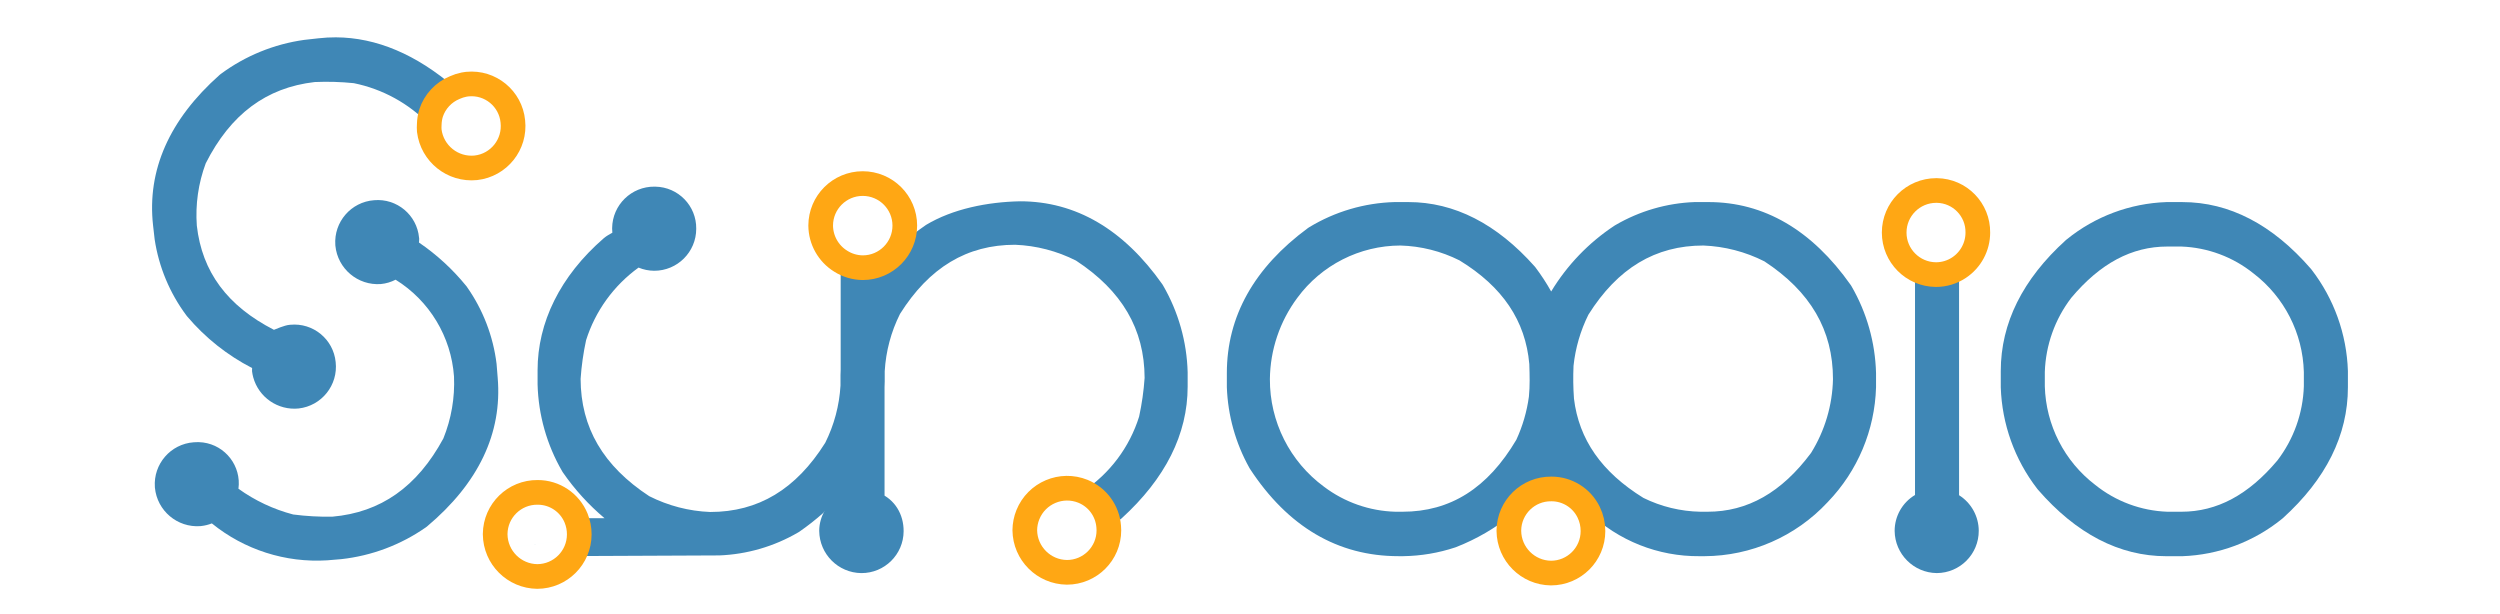
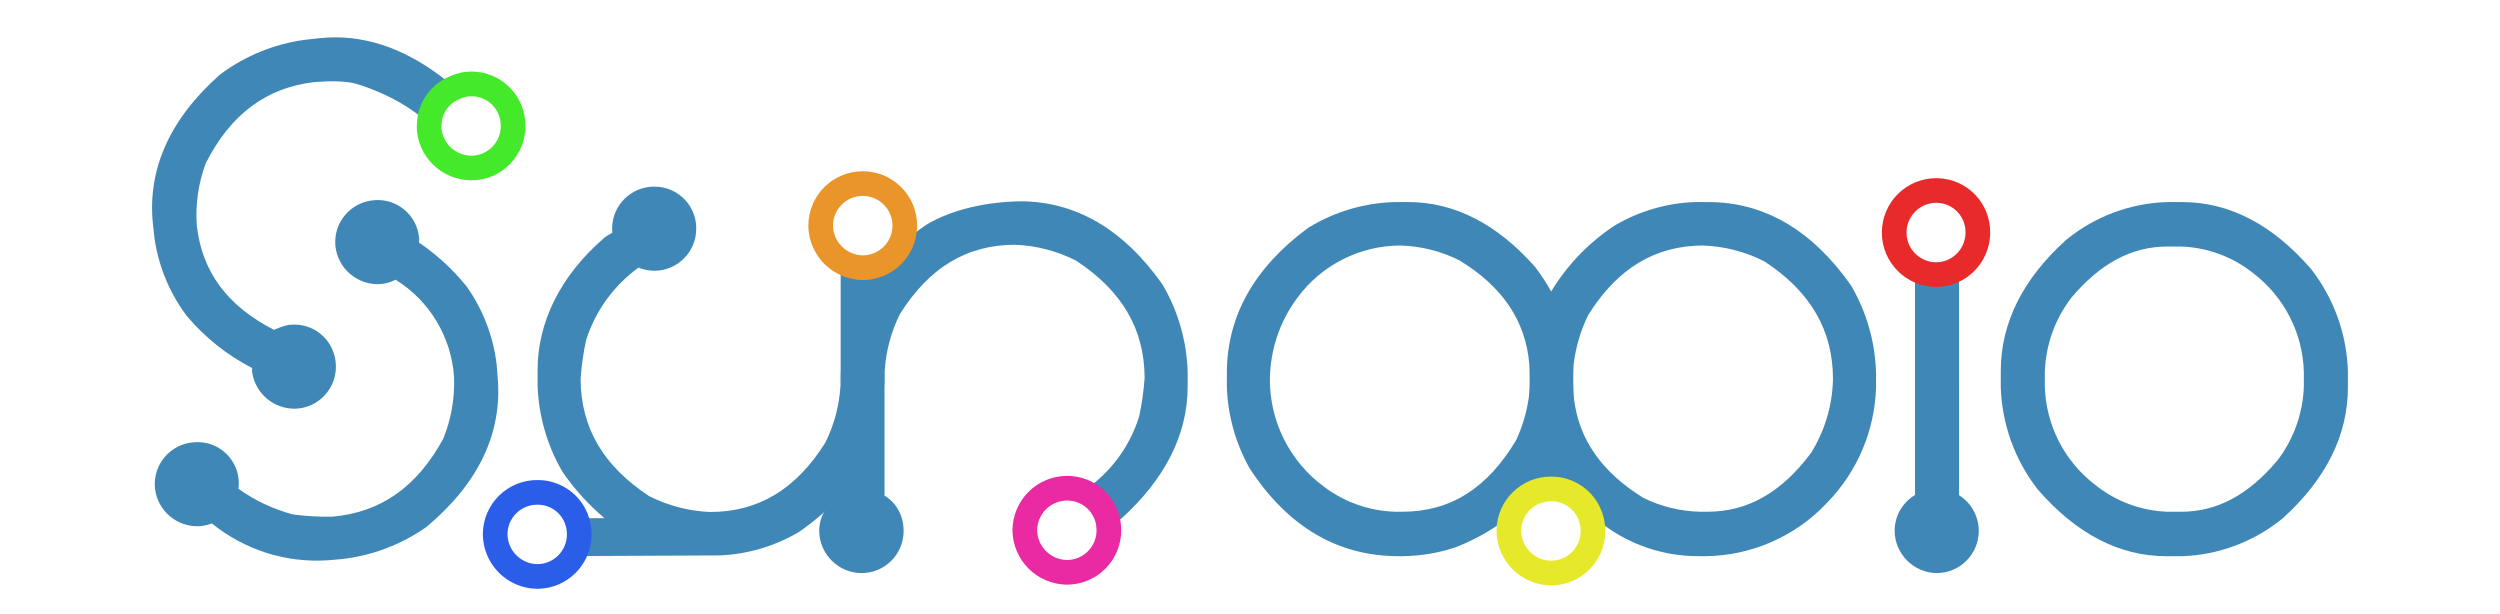
<svg xmlns="http://www.w3.org/2000/svg" xmlns:ns1="http://www.openswatchbook.org/uri/2009/osb" version="1.1" id="Layer_1" x="0px" y="0px" viewBox="0 0 141.904 34.842" style="enable-background:new 0 0 141.904 34.842;" xml:space="preserve">
  <defs id="defs47">
    <linearGradient id="linearGradient4569" ns1:paint="solid">
      <stop style="stop-color:#808080;stop-opacity:1;" offset="0" id="stop4567" />
    </linearGradient>
  </defs>
  <style type="text/css" id="style2">
	.st0{fill:none;}
	.st1{fill:#808080;}
	.st2{fill:#3C90CE;}
	.st3{fill:#EE6124;}
</style>
  <path style="fill:none" class="st0" d="m 118.925,27.521 c 1.165,0.937 2.602,1.472 4.096,1.526 h 0.795 c 2.023,0 3.808,-0.953 5.455,-2.914 0.926,-1.211 1.45,-2.682 1.499,-4.206 v -0.812 c -0.059,-2.201 -1.109,-4.257 -2.858,-5.595 -1.165,-0.937 -2.602,-1.472 -4.096,-1.526 h -0.795 c -2.023,0 -3.808,0.953 -5.455,2.914 -0.926,1.212 -1.45,2.682 -1.499,4.207 v 0.812 c 0.059,2.201 1.109,4.257 2.858,5.595 z" id="path6" />
  <path style="fill:none" class="st0" d="m 104.044,21.521 c 0,-2.781 -1.274,-4.968 -3.894,-6.687 -1.075,-0.544 -2.254,-0.85 -3.458,-0.898 -2.733,0 -4.869,1.284 -6.531,3.926 -0.451,0.909 -0.737,1.891 -0.844,2.901 0.012,0.194 0.025,0.388 0.025,0.583 v 1.28 c 0.28,2.324 1.577,4.175 3.942,5.636 1.008,0.497 2.114,0.765 3.238,0.785 h 0.398 c 2.28,0 4.204,-1.092 5.88,-3.337 0.783,-1.26 1.213,-2.706 1.245,-4.189 z" id="path8" />
  <path style="fill:none" class="st0" d="m 82.844,14.78 c -1.043,-0.523 -2.187,-0.811 -3.354,-0.844 -2.311,0.005 -4.483,1.107 -5.851,2.97 -0.995,1.334 -1.54,2.95 -1.557,4.615 -0.011,2.408 1.129,4.677 3.069,6.104 1.171,0.886 2.589,1.383 4.057,1.422 h 0.397 c 2.725,0 4.84,-1.336 6.466,-4.084 0.358,-0.776 0.598,-1.601 0.714,-2.448 V 21.346 c 0,-0.23 0.009,-0.457 0.023,-0.682 -0.214,-2.456 -1.514,-4.388 -3.963,-5.885 z" id="path10" />
-   <path d="m 37.156,10.594 c -1.316,-0.015 -2.395,1.038 -2.41,2.354 -1.11e-4,0.009 -4e-6,0.02 0,0.029 -5.4e-5,0.078 0.004,0.155 0.012,0.232 -0.194,0.116 -0.3,0.157 -0.49,0.316 -2.482,2.154 -3.754,4.786 -3.754,7.486 v 0.812 c 0.046,1.731 0.525,3.423 1.393,4.922 l 0.043,0.07 c 0.669,0.966 1.464,1.841 2.363,2.598 h -1.611 c 0.119,0.294 0.179,0.608 0.178,0.926 -0.001,0.431 -0.119,0.855 -0.342,1.225 l 8.131,-0.037 v 0 h 0.152 c 1.578,-0.06 3.116,-0.508 4.48,-1.303 l 0.068,-0.041 c 0.475,-0.328 0.929,-0.686 1.361,-1.068 0.023,-0.048 0.056,-0.087 0.082,-0.133 -0.19,0.339 -0.309,0.723 -0.312,1.139 -5e-5,0.005 1.5e-5,0.01 0,0.016 0.015,1.314 1.075,2.377 2.389,2.393 1.318,0.008 2.394,-1.055 2.402,-2.373 0.006,-0.968 -0.498,-1.81 -1.395,-2.182 0.137,0.12 0.22,0.118 0.312,0.168 V 21.967 c 0.003,-0.105 0.01,-0.21 0.01,-0.316 v -0.584 c 0.066,-1.13 0.36,-2.236 0.867,-3.248 1.662,-2.642 3.801,-3.926 6.533,-3.926 1.204,0.047 2.382,0.354 3.457,0.898 2.612,1.713 3.886,3.891 3.895,6.658 -0.05,0.74 -0.155,1.475 -0.312,2.199 -0.543,1.737 -1.666,3.235 -3.184,4.24 0.828,0.338 1.393,1.114 1.459,2.006 0.17,-0.108 0.37,-0.234 0.619,-0.387 l 0.109,-0.08 c 2.49,-2.267 3.752,-4.786 3.752,-7.486 v -0.812 c -0.046,-1.731 -0.525,-3.423 -1.393,-4.922 l -0.043,-0.07 c -2.204,-3.125 -4.921,-4.711 -8.076,-4.711 -1.85,0.037 -3.819,0.427 -5.344,1.344 -0.525,0.361 -1.025,0.759 -1.496,1.188 -0.618,1.146 -2.047,1.573 -3.193,0.955 -0.051,-0.028 -0.101,-0.057 -0.15,-0.088 v 6.162 c -0.003,0.105 -0.01,0.21 -0.01,0.316 v 0.584 c -0.066,1.13 -0.36,2.236 -0.867,3.248 -1.662,2.642 -3.798,3.926 -6.531,3.926 -1.204,-0.047 -2.384,-0.354 -3.459,-0.898 -2.612,-1.713 -3.886,-3.891 -3.895,-6.658 0.05,-0.74 0.155,-1.474 0.312,-2.199 0.525,-1.656 1.569,-3.099 2.977,-4.117 0.282,0.118 0.583,0.178 0.889,0.18 1.316,4.99e-4 2.384,-1.065 2.385,-2.381 v -0.002 c 0.019,-1.302 -1.022,-2.372 -2.324,-2.391 -0.013,-1.83e-4 -0.026,-2.9e-5 -0.039,0 z m 9.811,18.141 c -31.311,4.072 -15.656,2.036 0,0 z" id="path12" style="fill:#3f87b6;fill-opacity:1;stroke:#00bfff;stroke-width:0.05;stroke-miterlimit:4;stroke-dasharray:none;stroke-opacity:0" />
-   <path class="st1" d="m 105.052,16.18 c -2.204,-3.125 -4.921,-4.71 -8.076,-4.71 h -0.795 c -1.578,0.06 -3.117,0.508 -4.481,1.303 l -0.068,0.041 c -1.457,0.962 -2.681,2.237 -3.585,3.731 -0.266,-0.476 -0.565,-0.934 -0.893,-1.369 l -0.036,-0.044 C 84.963,12.702 82.549,11.47 79.945,11.47 h -0.795 c -1.708,0.049 -3.375,0.54 -4.836,1.427 l -0.071,0.046 c -3.056,2.249 -4.605,5.018 -4.605,8.229 v 0.812 c 0.058,1.599 0.493,3.161 1.271,4.559 l 0.037,0.064 c 2.155,3.293 4.992,4.962 8.431,4.962 h 0.284 c 1,-0.015 1.991,-0.182 2.94,-0.497 l 0.051,-0.018 c 1.15,-0.45 2.223,-1.074 3.183,-1.851 0.38,-0.887 1.256,-1.459 2.221,-1.45 0.901,-0.003 1.723,0.51 2.117,1.32 1.692,1.621 3.949,2.517 6.292,2.497 h 0.284 c 2.647,-0.012 5.172,-1.117 6.977,-3.052 l 0.029,-0.031 c 1.688,-1.752 2.662,-4.071 2.732,-6.503 V 21.172 c -0.046,-1.731 -0.524,-3.423 -1.391,-4.921 z m -18.269,6.335 c -0.115,0.847 -0.356,1.672 -0.714,2.448 -1.626,2.748 -3.742,4.084 -6.466,4.084 h -0.397 c -1.467,-0.04 -2.886,-0.537 -4.056,-1.422 -1.94,-1.427 -3.08,-3.696 -3.069,-6.104 0.017,-1.664 0.563,-3.28 1.557,-4.615 1.369,-1.862 3.54,-2.964 5.851,-2.97 1.166,0.032 2.311,0.321 3.354,0.844 2.449,1.496 3.749,3.428 3.963,5.885 0.02,0.658 0.039,1.215 -0.023,1.851 z m 10.136,6.532 h -0.398 c -1.124,-0.02 -2.23,-0.288 -3.238,-0.785 -2.366,-1.461 -3.662,-3.312 -3.942,-5.636 -0.046,-0.643 -0.052,-1.226 -0.025,-1.863 0.107,-1.009 0.393,-1.992 0.844,-2.901 1.662,-2.642 3.798,-3.926 6.531,-3.926 1.204,0.048 2.383,0.354 3.458,0.898 2.62,1.718 3.894,3.906 3.894,6.687 -0.032,1.483 -0.462,2.929 -1.245,4.189 -1.676,2.246 -3.6,3.337 -5.88,3.337 z" id="path14" style="fill:#3f87b6;fill-opacity:1;stroke:#00bfff;stroke-width:0;stroke-miterlimit:4;stroke-dasharray:none;stroke-opacity:0" />
-   <path style="fill:#3f87b6;fill-opacity:1;stroke:#00bfff;stroke-width:0;stroke-miterlimit:4;stroke-dasharray:none;stroke-opacity:0" d="m 111.199,15.191 c -0.751,0.502 -1.723,0.528 -2.5,0.068 v 12.838 c -0.718,0.428 -1.157,1.203 -1.156,2.039 0.015,1.314 1.077,2.377 2.391,2.393 1.322,-0.006 2.389,-1.082 2.383,-2.404 -0.004,-0.818 -0.425,-1.579 -1.117,-2.016 z" id="path16" />
-   <path class="st1" d="m 131.209,15.308 -0.042,-0.053 c -2.176,-2.511 -4.63,-3.784 -7.294,-3.784 h -0.908 c -2.062,0.073 -4.044,0.814 -5.648,2.113 l -0.053,0.043 c -2.454,2.219 -3.697,4.718 -3.697,7.43 v 0.928 c 0.067,2.085 0.788,4.097 2.062,5.749 l 0.042,0.053 c 2.176,2.511 4.63,3.784 7.294,3.784 h 0.908 c 2.062,-0.073 4.044,-0.814 5.648,-2.112 l 0.053,-0.043 c 2.454,-2.219 3.697,-4.719 3.697,-7.43 V 21.056 c -0.067,-2.085 -0.788,-4.097 -2.062,-5.749 z M 116.067,21.115 c 0.049,-1.524 0.573,-2.995 1.499,-4.207 1.647,-1.961 3.432,-2.914 5.455,-2.914 h 0.795 c 1.494,0.054 2.931,0.589 4.096,1.526 1.749,1.338 2.799,3.394 2.858,5.595 v 0.812 c -0.049,1.524 -0.573,2.995 -1.499,4.206 -1.647,1.961 -3.432,2.914 -5.455,2.914 h -0.795 c -1.494,-0.054 -2.931,-0.589 -4.096,-1.526 -1.749,-1.337 -2.799,-3.394 -2.858,-5.595 z" id="path18" style="fill:#3f87b6;fill-opacity:1;stroke:#00bfff;stroke-width:0;stroke-miterlimit:4;stroke-dasharray:none;stroke-opacity:0" />
-   <path class="st2" d="m 32.88,30.34 c 0.002,-0.318 -0.059,-0.632 -0.178,-0.927 -0.361,-0.888 -1.226,-1.468 -2.185,-1.465 -1.316,-0.015 -2.395,1.039 -2.41,2.355 -1.09e-4,0.009 -1.62e-4,0.019 -1.6e-4,0.028 0.015,1.314 1.076,2.376 2.39,2.391 1.314,-0.004 2.379,-1.069 2.383,-2.383 z" id="path20" style="opacity:1;vector-effect:none;fill:none;fill-opacity:1;stroke:#ffa714;stroke-width:1.4;stroke-linecap:butt;stroke-linejoin:round;stroke-miterlimit:4;stroke-dasharray:none;stroke-dashoffset:0;stroke-opacity:1;font-variant-east_asian:normal" />
-   <path class="st2" d="m 88.056,27.754 c -1.315,-0.017 -2.394,1.036 -2.41,2.35 -1.37e-4,0.011 -1.98e-4,0.022 -1.83e-4,0.033 0.015,1.314 1.076,2.376 2.39,2.391 1.316,5.15e-4 2.383,-1.066 2.384,-2.382 0,-3.62e-4 0,-7.28e-4 0,-0.001 0.002,-0.371 -0.082,-0.738 -0.245,-1.072 -0.394,-0.81 -1.217,-1.323 -2.118,-1.32 z" id="path22" style="opacity:1;vector-effect:none;fill:none;fill-opacity:1;stroke:#ffa714;stroke-width:1.4;stroke-linecap:butt;stroke-linejoin:round;stroke-miterlimit:4;stroke-dasharray:none;stroke-dashoffset:0;stroke-opacity:1;font-variant-east_asian:normal" />
-   <path class="st3" d="m 109.882,15.587 c 0.469,0.002 0.927,-0.136 1.317,-0.396 0.665,-0.443 1.065,-1.188 1.066,-1.987 0.018,-1.302 -1.022,-2.373 -2.324,-2.391 -0.013,-1.84e-4 -0.026,-2.61e-4 -0.039,-2.34e-4 -1.318,0.002 -2.386,1.071 -2.385,2.39 0.001,1.308 1.056,2.372 2.364,2.384 z" id="path24" style="opacity:1;vector-effect:none;fill:none;fill-opacity:1;stroke:#ffa714;stroke-width:1.4;stroke-linecap:butt;stroke-linejoin:round;stroke-miterlimit:4;stroke-dasharray:none;stroke-dashoffset:0;stroke-opacity:1;font-variant-east_asian:normal" />
-   <path class="st2" d="m 61.474,27.888 c -1.23,-0.498 -2.631,0.095 -3.129,1.325 -0.114,0.28 -0.173,0.579 -0.176,0.882 0.015,1.314 1.076,2.376 2.39,2.391 1.316,5.04e-4 2.383,-1.066 2.383,-2.382 0,-3.6e-4 0,-7.22e-4 0,-0.001 2.22e-4,-0.071 -0.004,-0.14 -0.01,-0.209 -0.066,-0.891 -0.631,-1.669 -1.459,-2.006 z" id="path26" style="opacity:1;vector-effect:none;fill:none;fill-opacity:1;stroke:#ffa714;stroke-width:1.4;stroke-linecap:butt;stroke-linejoin:round;stroke-miterlimit:4;stroke-dasharray:none;stroke-dashoffset:0;stroke-opacity:1;font-variant-east_asian:normal" />
-   <path class="st3" d="m 48.973,15.195 c 1.318,-0.001 2.386,-1.071 2.385,-2.39 -0.001,-1.318 -1.071,-2.386 -2.39,-2.385 -1.316,0.001 -2.382,1.067 -2.385,2.383 0.007,0.824 0.435,1.587 1.135,2.021 0.375,0.239 0.81,0.367 1.255,0.371 z" id="path32" style="opacity:1;vector-effect:none;fill:none;fill-opacity:1;stroke:#ffa714;stroke-width:1.4;stroke-linecap:butt;stroke-linejoin:round;stroke-miterlimit:4;stroke-dasharray:none;stroke-dashoffset:0;stroke-opacity:1;font-variant-east_asian:normal" />
-   <path class="st1" d="M 28.186,20.65 C 27.993,19.083 27.418,17.587 26.511,16.295 l -0.047,-0.064 c -0.771,-0.947 -1.674,-1.777 -2.683,-2.465 7.63e-4,-0.074 0.019,-0.143 0.013,-0.218 -0.002,-0.02 -0.006,-0.039 -0.008,-0.058 -0.121,-1.288 -1.259,-2.238 -2.548,-2.126 -1.312,0.095 -2.299,1.237 -2.204,2.549 6.77e-4,0.009 0.001,0.019 0.002,0.028 0.125,1.308 1.272,2.277 2.582,2.182 0.292,-0.028 0.576,-0.112 0.837,-0.247 1.921,1.193 3.154,3.235 3.315,5.491 0.054,1.203 -0.152,2.404 -0.604,3.521 -1.487,2.746 -3.551,4.199 -6.308,4.44 -0.742,0.012 -1.483,-0.03 -2.218,-0.125 -1.116,-0.293 -2.168,-0.788 -3.105,-1.461 0.17,-1.281 -0.73,-2.457 -2.011,-2.627 -0.175,-0.023 -0.353,-0.027 -0.529,-0.01 -1.312,0.095 -2.299,1.237 -2.204,2.549 6.79e-4,0.009 0.001,0.019 0.002,0.028 0.125,1.308 1.272,2.277 2.582,2.182 0.017,-0.001 0.033,-0.005 0.049,-0.006 0.206,-0.023 0.408,-0.073 0.601,-0.149 1.842,1.496 4.179,2.244 6.547,2.096 l 0.809,-0.068 c 1.721,-0.191 3.367,-0.811 4.787,-1.801 l 0.067,-0.05 c 2.929,-2.459 4.28,-5.299 4.015,-8.443 z" id="path36" style="fill:#3f87b6;fill-opacity:1;stroke:#00bfff;stroke-width:0;stroke-miterlimit:4;stroke-dasharray:none;stroke-opacity:0" />
-   <path style="fill:#3f87b6;fill-opacity:1;stroke:#ffd65e;stroke-width:0;stroke-miterlimit:4;stroke-dasharray:none;stroke-opacity:0" d="m 19.064,2.119 c -0.329,-0.002 -0.658,0.018 -0.988,0.055 l -0.807,0.09 c -1.715,0.239 -3.344,0.904 -4.736,1.934 l -0.064,0.051 C 9.609,6.787 8.337,9.666 8.689,12.801 l 0.09,0.789 c 0.236,1.561 0.853,3.04 1.795,4.307 l 0.049,0.062 c 1.024,1.21 2.277,2.207 3.688,2.932 0.002,0.063 -0.011,0.122 -0.004,0.186 0.014,0.114 0.036,0.227 0.066,0.338 0.312,1.139 1.401,1.888 2.576,1.771 1.308,-0.147 2.25,-1.327 2.104,-2.635 -0.127,-1.296 -1.282,-2.244 -2.578,-2.117 -0.013,0.001 -0.024,0.002 -0.037,0.004 -0.274,0.016 -0.843,0.267 -0.889,0.283 -2.64,-1.352 -4.081,-3.286 -4.377,-5.914 -0.087,-1.201 0.085,-2.408 0.506,-3.537 1.41,-2.787 3.435,-4.296 6.184,-4.613 0.741,-0.033 1.483,-0.011 2.221,0.064 1.633,0.332 3.126,1.152 4.283,2.352 0.004,-0.22 0.036,-0.44 0.1,-0.65 C 24.681,5.763 25.175,5.233 25.816,4.971 23.633,3.09 21.367,2.13 19.064,2.119 Z" id="path38" />
-   <path class="st3" d="m 26.495,4.778 c -0.055,0.006 -0.108,0.016 -0.162,0.026 -0.178,0.036 -0.351,0.091 -0.516,0.166 -0.642,0.263 -1.136,0.794 -1.351,1.453 -0.063,0.211 -0.097,0.429 -0.101,0.649 -0.008,0.114 -0.008,0.229 0.001,0.344 0.161,1.304 1.335,2.241 2.642,2.109 1.308,-0.146 2.249,-1.325 2.102,-2.633 -4.2e-5,-3.719e-4 -8.4e-5,-7.439e-4 -1.26e-4,-0.001 C 28.984,5.595 27.83,4.647 26.534,4.774 c -0.013,0.001 -0.026,0.003 -0.038,0.004 z" id="path42" style="fill:none;fill-opacity:1;stroke:#ffa714;stroke-width:1.4;stroke-miterlimit:4;stroke-dasharray:none;stroke-opacity:1;stroke-linejoin:round" />
+   <path d="m 37.156,10.594 c -1.316,-0.015 -2.395,1.038 -2.41,2.354 -1.11e-4,0.009 -4e-6,0.02 0,0.029 -5.4e-5,0.078 0.004,0.155 0.012,0.232 -0.194,0.116 -0.3,0.157 -0.49,0.316 -2.482,2.154 -3.754,4.786 -3.754,7.486 v 0.812 c 0.046,1.731 0.525,3.423 1.393,4.922 l 0.043,0.07 c 0.669,0.966 1.464,1.841 2.363,2.598 h -1.611 c 0.119,0.294 0.179,0.608 0.178,0.926 -0.001,0.431 -0.119,0.855 -0.342,1.225 l 8.131,-0.037 v 0 h 0.152 c 1.578,-0.06 3.116,-0.508 4.48,-1.303 l 0.068,-0.041 c 0.475,-0.328 0.929,-0.686 1.361,-1.068 0.023,-0.048 0.056,-0.087 0.082,-0.133 -0.19,0.339 -0.309,0.723 -0.312,1.139 -5e-5,0.005 1.5e-5,0.01 0,0.016 0.015,1.314 1.075,2.377 2.389,2.393 1.318,0.008 2.394,-1.055 2.402,-2.373 0.006,-0.968 -0.498,-1.81 -1.395,-2.182 0.137,0.12 0.22,0.118 0.312,0.168 V 21.967 c 0.003,-0.105 0.01,-0.21 0.01,-0.316 v -0.584 c 0.066,-1.13 0.36,-2.236 0.867,-3.248 1.662,-2.642 3.801,-3.926 6.533,-3.926 1.204,0.047 2.382,0.354 3.457,0.898 2.612,1.713 3.886,3.891 3.895,6.658 -0.05,0.74 -0.155,1.475 -0.312,2.199 -0.543,1.737 -1.666,3.235 -3.184,4.24 0.828,0.338 1.393,1.114 1.459,2.006 0.17,-0.108 0.37,-0.234 0.619,-0.387 l 0.109,-0.08 c 2.49,-2.267 3.752,-4.786 3.752,-7.486 v -0.812 c -0.046,-1.731 -0.525,-3.423 -1.393,-4.922 l -0.043,-0.07 c -2.204,-3.125 -4.921,-4.711 -8.076,-4.711 -1.85,0.037 -3.819,0.427 -5.344,1.344 -0.525,0.361 -1.025,0.759 -1.496,1.188 -0.618,1.146 -2.047,1.573 -3.193,0.955 -0.051,-0.028 -0.101,-0.057 -0.15,-0.088 v 6.162 c -0.003,0.105 -0.01,0.21 -0.01,0.316 v 0.584 c -0.066,1.13 -0.36,2.236 -0.867,3.248 -1.662,2.642 -3.798,3.926 -6.531,3.926 -1.204,-0.047 -2.384,-0.354 -3.459,-0.898 -2.612,-1.713 -3.886,-3.891 -3.895,-6.658 0.05,-0.74 0.155,-1.474 0.312,-2.199 0.525,-1.656 1.569,-3.099 2.977,-4.117 0.282,0.118 0.583,0.178 0.889,0.18 1.316,4.99e-4 2.384,-1.065 2.385,-2.381 v -0.002 c 0.019,-1.302 -1.022,-2.372 -2.324,-2.391 -0.013,-1.83e-4 -0.026,-2.9e-5 -0.039,0 z m 9.811,18.141 c -31.311,4.072 -15.656,2.036 0,0 z" id="path12" style="fill:#3f87b6;fill-opacity:1;stroke:#22a1bd;stroke-width:0.05;stroke-miterlimit:4;stroke-dasharray:none;stroke-opacity:0" />
+   <path class="st1" d="m 105.052,16.18 c -2.204,-3.125 -4.921,-4.71 -8.076,-4.71 h -0.795 c -1.578,0.06 -3.117,0.508 -4.481,1.303 l -0.068,0.041 c -1.457,0.962 -2.681,2.237 -3.585,3.731 -0.266,-0.476 -0.565,-0.934 -0.893,-1.369 l -0.036,-0.044 C 84.963,12.702 82.549,11.47 79.945,11.47 h -0.795 c -1.708,0.049 -3.375,0.54 -4.836,1.427 l -0.071,0.046 c -3.056,2.249 -4.605,5.018 -4.605,8.229 v 0.812 c 0.058,1.599 0.493,3.161 1.271,4.559 l 0.037,0.064 c 2.155,3.293 4.992,4.962 8.431,4.962 h 0.284 c 1,-0.015 1.991,-0.182 2.94,-0.497 l 0.051,-0.018 c 1.15,-0.45 2.223,-1.074 3.183,-1.851 0.38,-0.887 1.256,-1.459 2.221,-1.45 0.901,-0.003 1.723,0.51 2.117,1.32 1.692,1.621 3.949,2.517 6.292,2.497 h 0.284 c 2.647,-0.012 5.172,-1.117 6.977,-3.052 l 0.029,-0.031 c 1.688,-1.752 2.662,-4.071 2.732,-6.503 V 21.172 c -0.046,-1.731 -0.524,-3.423 -1.391,-4.921 z m -18.269,6.335 c -0.115,0.847 -0.356,1.672 -0.714,2.448 -1.626,2.748 -3.742,4.084 -6.466,4.084 h -0.397 c -1.467,-0.04 -2.886,-0.537 -4.056,-1.422 -1.94,-1.427 -3.08,-3.696 -3.069,-6.104 0.017,-1.664 0.563,-3.28 1.557,-4.615 1.369,-1.862 3.54,-2.964 5.851,-2.97 1.166,0.032 2.311,0.321 3.354,0.844 2.449,1.496 3.749,3.428 3.963,5.885 0.02,0.658 0.039,1.215 -0.023,1.851 z m 10.136,6.532 h -0.398 c -1.124,-0.02 -2.23,-0.288 -3.238,-0.785 -2.366,-1.461 -3.662,-3.312 -3.942,-5.636 -0.046,-0.643 -0.052,-1.226 -0.025,-1.863 0.107,-1.009 0.393,-1.992 0.844,-2.901 1.662,-2.642 3.798,-3.926 6.531,-3.926 1.204,0.048 2.383,0.354 3.458,0.898 2.62,1.718 3.894,3.906 3.894,6.687 -0.032,1.483 -0.462,2.929 -1.245,4.189 -1.676,2.246 -3.6,3.337 -5.88,3.337 z" id="path14" style="fill:#3f87b6;fill-opacity:1;stroke:#22a1bd;stroke-width:0;stroke-miterlimit:4;stroke-dasharray:none;stroke-opacity:0" />
+   <path style="fill:#3f87b6;fill-opacity:1;stroke:#22a1bd;stroke-width:0;stroke-miterlimit:4;stroke-dasharray:none;stroke-opacity:0" d="m 111.199,15.191 c -0.751,0.502 -1.723,0.528 -2.5,0.068 v 12.838 c -0.718,0.428 -1.157,1.203 -1.156,2.039 0.015,1.314 1.077,2.377 2.391,2.393 1.322,-0.006 2.389,-1.082 2.383,-2.404 -0.004,-0.818 -0.425,-1.579 -1.117,-2.016 z" id="path16" />
+   <path class="st1" d="m 131.209,15.308 -0.042,-0.053 c -2.176,-2.511 -4.63,-3.784 -7.294,-3.784 h -0.908 c -2.062,0.073 -4.044,0.814 -5.648,2.113 l -0.053,0.043 c -2.454,2.219 -3.697,4.718 -3.697,7.43 v 0.928 c 0.067,2.085 0.788,4.097 2.062,5.749 l 0.042,0.053 c 2.176,2.511 4.63,3.784 7.294,3.784 h 0.908 c 2.062,-0.073 4.044,-0.814 5.648,-2.112 l 0.053,-0.043 c 2.454,-2.219 3.697,-4.719 3.697,-7.43 V 21.056 c -0.067,-2.085 -0.788,-4.097 -2.062,-5.749 z M 116.067,21.115 c 0.049,-1.524 0.573,-2.995 1.499,-4.207 1.647,-1.961 3.432,-2.914 5.455,-2.914 h 0.795 c 1.494,0.054 2.931,0.589 4.096,1.526 1.749,1.338 2.799,3.394 2.858,5.595 v 0.812 c -0.049,1.524 -0.573,2.995 -1.499,4.206 -1.647,1.961 -3.432,2.914 -5.455,2.914 h -0.795 c -1.494,-0.054 -2.931,-0.589 -4.096,-1.526 -1.749,-1.337 -2.799,-3.394 -2.858,-5.595 z" id="path18" style="fill:#3f87b6;fill-opacity:1;stroke:#22a1bd;stroke-width:0;stroke-miterlimit:4;stroke-dasharray:none;stroke-opacity:0" />
+   <path class="st2" d="m 32.88,30.34 c 0.002,-0.318 -0.059,-0.632 -0.178,-0.927 -0.361,-0.888 -1.226,-1.468 -2.185,-1.465 -1.316,-0.015 -2.395,1.039 -2.41,2.355 -1.09e-4,0.009 -1.62e-4,0.019 -1.6e-4,0.028 0.015,1.314 1.076,2.376 2.39,2.391 1.314,-0.004 2.379,-1.069 2.383,-2.383 z" id="path20" style="opacity:1;vector-effect:none;fill:none;fill-opacity:1;stroke:#2a5ee9;stroke-width:1.4;stroke-linecap:butt;stroke-linejoin:round;stroke-miterlimit:4;stroke-dasharray:none;stroke-dashoffset:0;stroke-opacity:1;font-variant-east_asian:normal" />
+   <path class="st2" d="m 88.056,27.754 c -1.315,-0.017 -2.394,1.036 -2.41,2.35 -1.37e-4,0.011 -1.98e-4,0.022 -1.83e-4,0.033 0.015,1.314 1.076,2.376 2.39,2.391 1.316,5.15e-4 2.383,-1.066 2.384,-2.382 0,-3.62e-4 0,-7.28e-4 0,-0.001 0.002,-0.371 -0.082,-0.738 -0.245,-1.072 -0.394,-0.81 -1.217,-1.323 -2.118,-1.32 z" id="path22" style="opacity:1;vector-effect:none;fill:none;fill-opacity:1;stroke:#e6e92a;stroke-width:1.4;stroke-linecap:butt;stroke-linejoin:round;stroke-miterlimit:4;stroke-dasharray:none;stroke-dashoffset:0;stroke-opacity:1;font-variant-east_asian:normal" />
+   <path class="st3" d="m 109.882,15.587 c 0.469,0.002 0.927,-0.136 1.317,-0.396 0.665,-0.443 1.065,-1.188 1.066,-1.987 0.018,-1.302 -1.022,-2.373 -2.324,-2.391 -0.013,-1.84e-4 -0.026,-2.61e-4 -0.039,-2.34e-4 -1.318,0.002 -2.386,1.071 -2.385,2.39 0.001,1.308 1.056,2.372 2.364,2.384 z" id="path24" style="opacity:1;vector-effect:none;fill:none;fill-opacity:1;stroke:#e92a2a;stroke-width:1.4;stroke-linecap:butt;stroke-linejoin:round;stroke-miterlimit:4;stroke-dasharray:none;stroke-dashoffset:0;stroke-opacity:1;font-variant-east_asian:normal" />
+   <path class="st2" d="m 61.474,27.888 c -1.23,-0.498 -2.631,0.095 -3.129,1.325 -0.114,0.28 -0.173,0.579 -0.176,0.882 0.015,1.314 1.076,2.376 2.39,2.391 1.316,5.04e-4 2.383,-1.066 2.383,-2.382 0,-3.6e-4 0,-7.22e-4 0,-0.001 2.22e-4,-0.071 -0.004,-0.14 -0.01,-0.209 -0.066,-0.891 -0.631,-1.669 -1.459,-2.006 z" id="path26" style="opacity:1;vector-effect:none;fill:none;fill-opacity:1;stroke:#e92aa2;stroke-width:1.4;stroke-linecap:butt;stroke-linejoin:round;stroke-miterlimit:4;stroke-dasharray:none;stroke-dashoffset:0;stroke-opacity:1;font-variant-east_asian:normal" />
+   <path class="st3" d="m 48.973,15.195 c 1.318,-0.001 2.386,-1.071 2.385,-2.39 -0.001,-1.318 -1.071,-2.386 -2.39,-2.385 -1.316,0.001 -2.382,1.067 -2.385,2.383 0.007,0.824 0.435,1.587 1.135,2.021 0.375,0.239 0.81,0.367 1.255,0.371 z" id="path32" style="opacity:1;vector-effect:none;fill:none;fill-opacity:1;stroke:#e9952a;stroke-width:1.4;stroke-linecap:butt;stroke-linejoin:round;stroke-miterlimit:4;stroke-dasharray:none;stroke-dashoffset:0;stroke-opacity:1;font-variant-east_asian:normal" />
+   <path class="st1" d="M 28.186,20.65 C 27.993,19.083 27.418,17.587 26.511,16.295 l -0.047,-0.064 c -0.771,-0.947 -1.674,-1.777 -2.683,-2.465 7.63e-4,-0.074 0.019,-0.143 0.013,-0.218 -0.002,-0.02 -0.006,-0.039 -0.008,-0.058 -0.121,-1.288 -1.259,-2.238 -2.548,-2.126 -1.312,0.095 -2.299,1.237 -2.204,2.549 6.77e-4,0.009 0.001,0.019 0.002,0.028 0.125,1.308 1.272,2.277 2.582,2.182 0.292,-0.028 0.576,-0.112 0.837,-0.247 1.921,1.193 3.154,3.235 3.315,5.491 0.054,1.203 -0.152,2.404 -0.604,3.521 -1.487,2.746 -3.551,4.199 -6.308,4.44 -0.742,0.012 -1.483,-0.03 -2.218,-0.125 -1.116,-0.293 -2.168,-0.788 -3.105,-1.461 0.17,-1.281 -0.73,-2.457 -2.011,-2.627 -0.175,-0.023 -0.353,-0.027 -0.529,-0.01 -1.312,0.095 -2.299,1.237 -2.204,2.549 6.79e-4,0.009 0.001,0.019 0.002,0.028 0.125,1.308 1.272,2.277 2.582,2.182 0.017,-0.001 0.033,-0.005 0.049,-0.006 0.206,-0.023 0.408,-0.073 0.601,-0.149 1.842,1.496 4.179,2.244 6.547,2.096 l 0.809,-0.068 c 1.721,-0.191 3.367,-0.811 4.787,-1.801 l 0.067,-0.05 c 2.929,-2.459 4.28,-5.299 4.015,-8.443 z" id="path36" style="fill:#3f87b6;fill-opacity:1;stroke:#22a1bd;stroke-width:0;stroke-miterlimit:4;stroke-dasharray:none;stroke-opacity:0" />
+   <path style="fill:#3f87b6;fill-opacity:1;stroke:#22a1bd;stroke-width:0;stroke-miterlimit:4;stroke-dasharray:none;stroke-opacity:0" d="m 19.064,2.119 c -0.329,-0.002 -0.658,0.018 -0.988,0.055 l -0.807,0.09 c -1.715,0.239 -3.344,0.904 -4.736,1.934 l -0.064,0.051 C 9.609,6.787 8.337,9.666 8.689,12.801 l 0.09,0.789 c 0.236,1.561 0.853,3.04 1.795,4.307 l 0.049,0.062 c 1.024,1.21 2.277,2.207 3.688,2.932 0.002,0.063 -0.011,0.122 -0.004,0.186 0.014,0.114 0.036,0.227 0.066,0.338 0.312,1.139 1.401,1.888 2.576,1.771 1.308,-0.147 2.25,-1.327 2.104,-2.635 -0.127,-1.296 -1.282,-2.244 -2.578,-2.117 -0.013,0.001 -0.024,0.002 -0.037,0.004 -0.274,0.016 -0.843,0.267 -0.889,0.283 -2.64,-1.352 -4.081,-3.286 -4.377,-5.914 -0.087,-1.201 0.085,-2.408 0.506,-3.537 1.41,-2.787 3.435,-4.296 6.184,-4.613 0.991,-0.072 1.659,-0.05 2.221,0.064 1.082,0.279 3.126,1.152 4.283,2.352 0.004,-0.22 0.036,-0.44 0.1,-0.65 C 24.681,5.763 25.175,5.233 25.816,4.971 23.633,3.09 21.367,2.13 19.064,2.119 Z" id="path38" />
+   <path class="st3" d="m 26.495,4.778 c -0.055,0.006 -0.108,0.016 -0.162,0.026 -0.178,0.036 -0.351,0.091 -0.516,0.166 -0.642,0.263 -1.136,0.794 -1.351,1.453 -0.063,0.211 -0.097,0.429 -0.101,0.649 -0.008,0.114 -0.008,0.229 0.001,0.344 0.161,1.304 1.335,2.241 2.642,2.109 1.308,-0.146 2.249,-1.325 2.102,-2.633 -4.2e-5,-3.719e-4 -8.4e-5,-7.439e-4 -1.26e-4,-0.001 C 28.984,5.595 27.83,4.647 26.534,4.774 c -0.013,0.001 -0.026,0.003 -0.038,0.004 z" id="path42" style="fill:none;fill-opacity:1;stroke:#44e92a;stroke-width:1.4;stroke-miterlimit:4;stroke-dasharray:none;stroke-opacity:1;stroke-linejoin:round" />
</svg>
